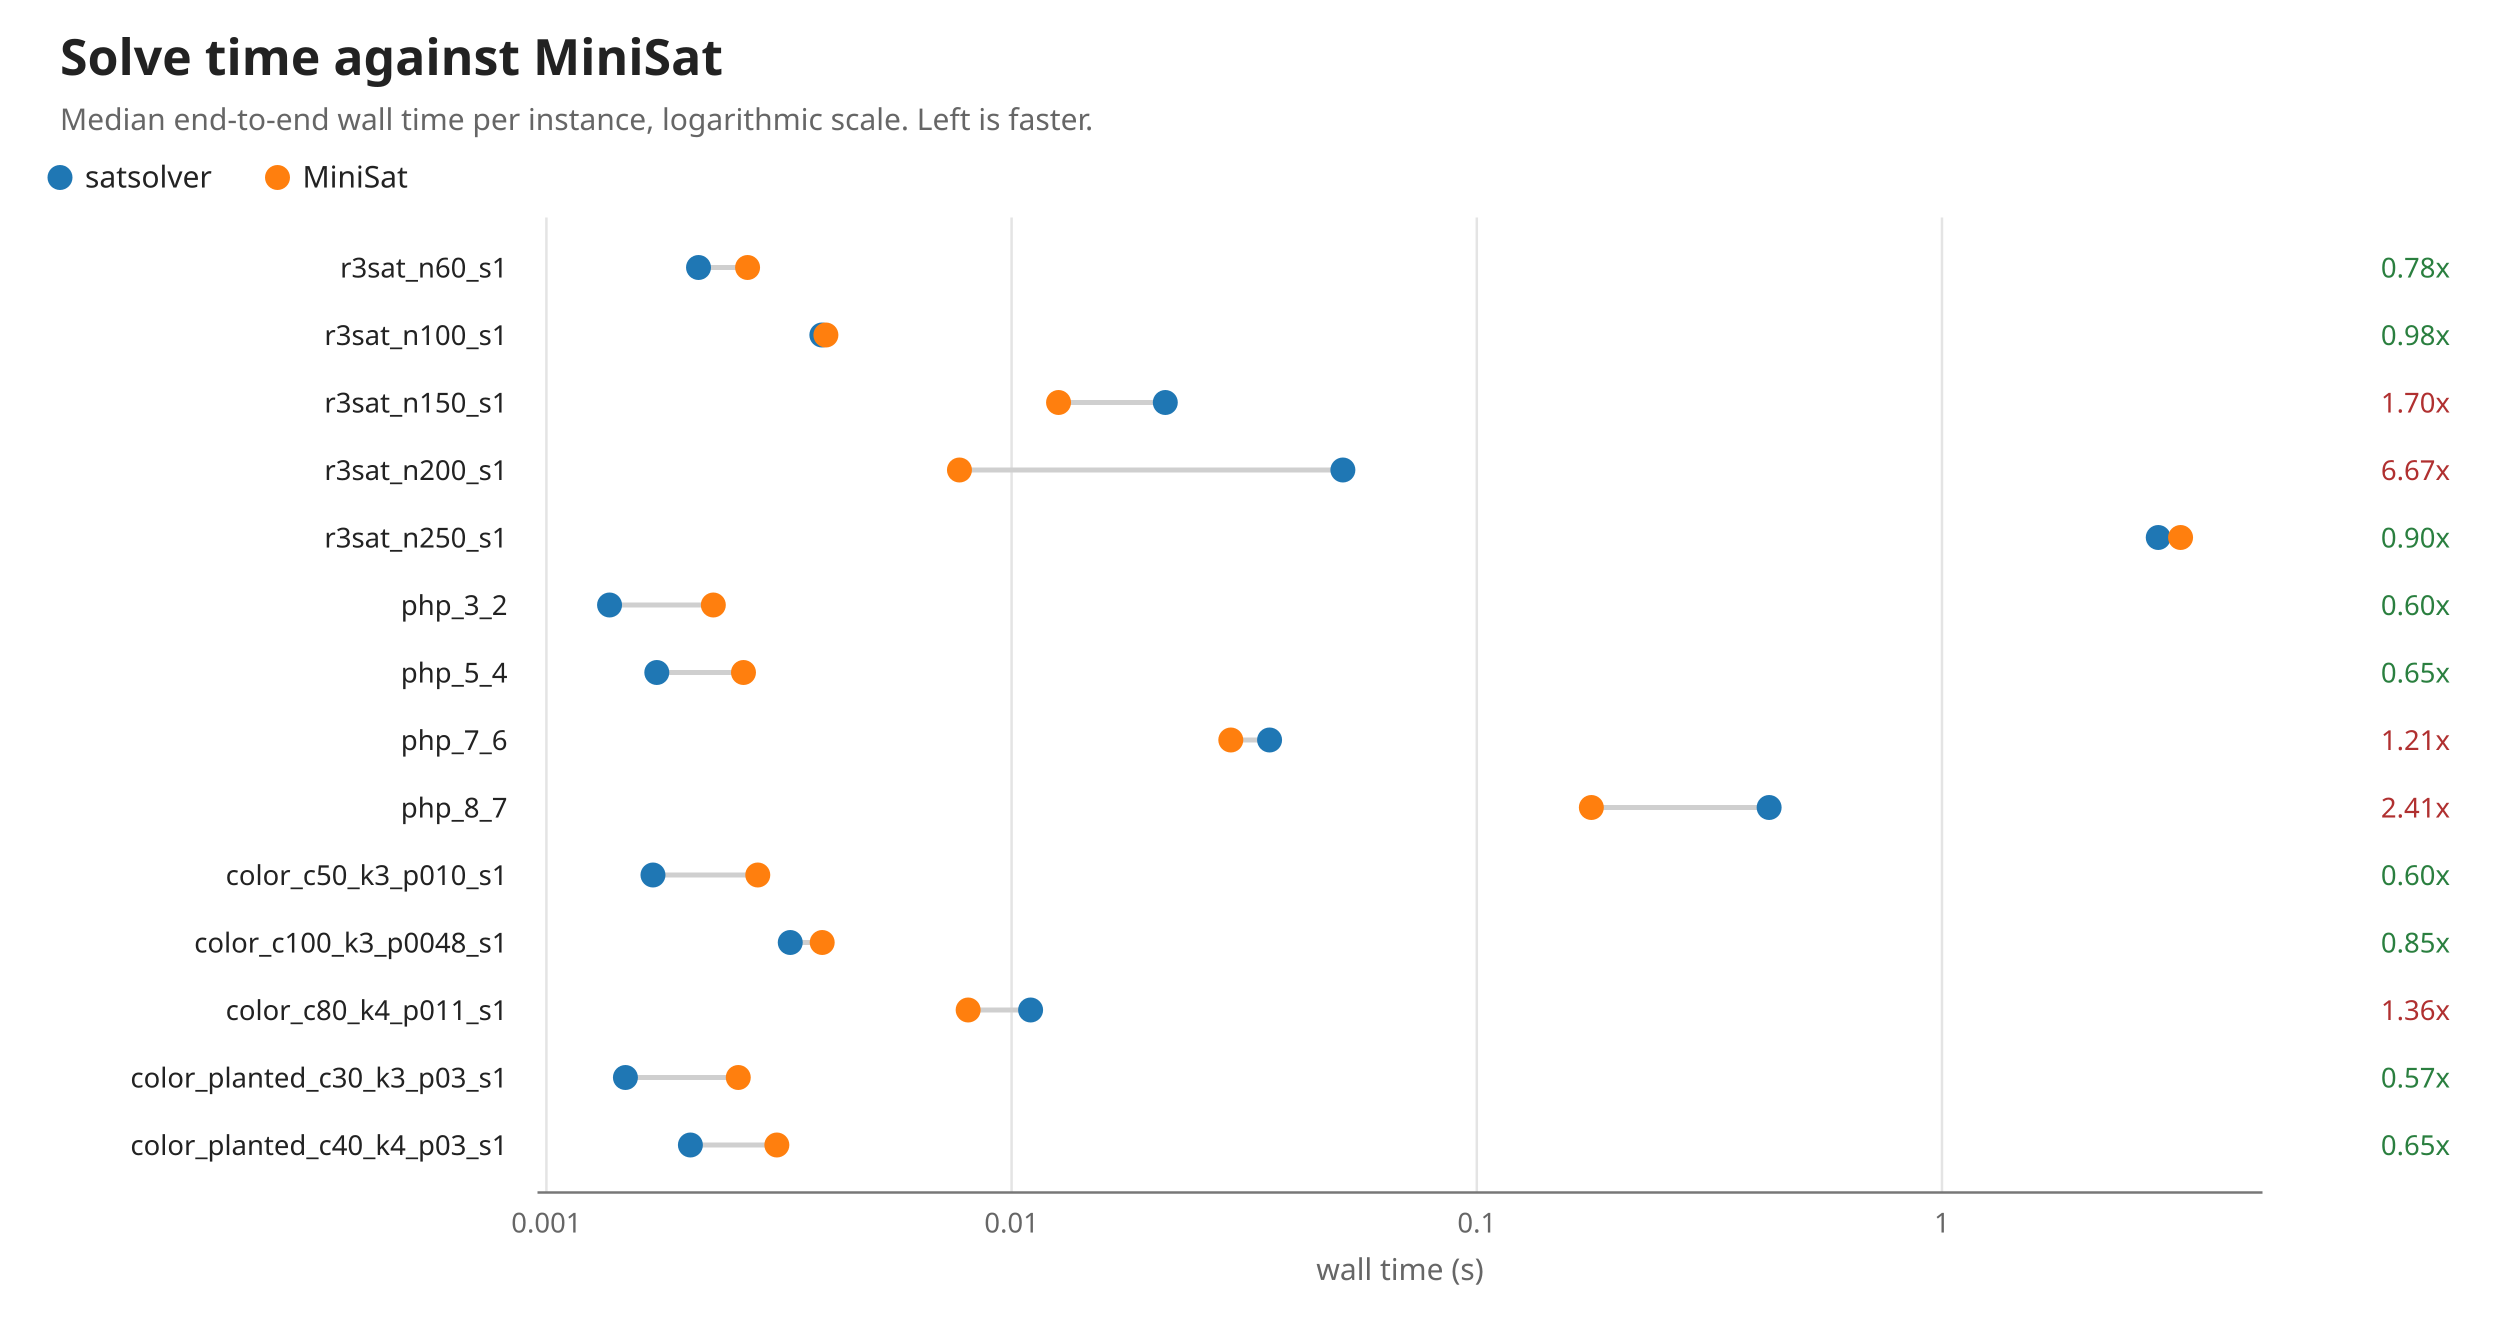
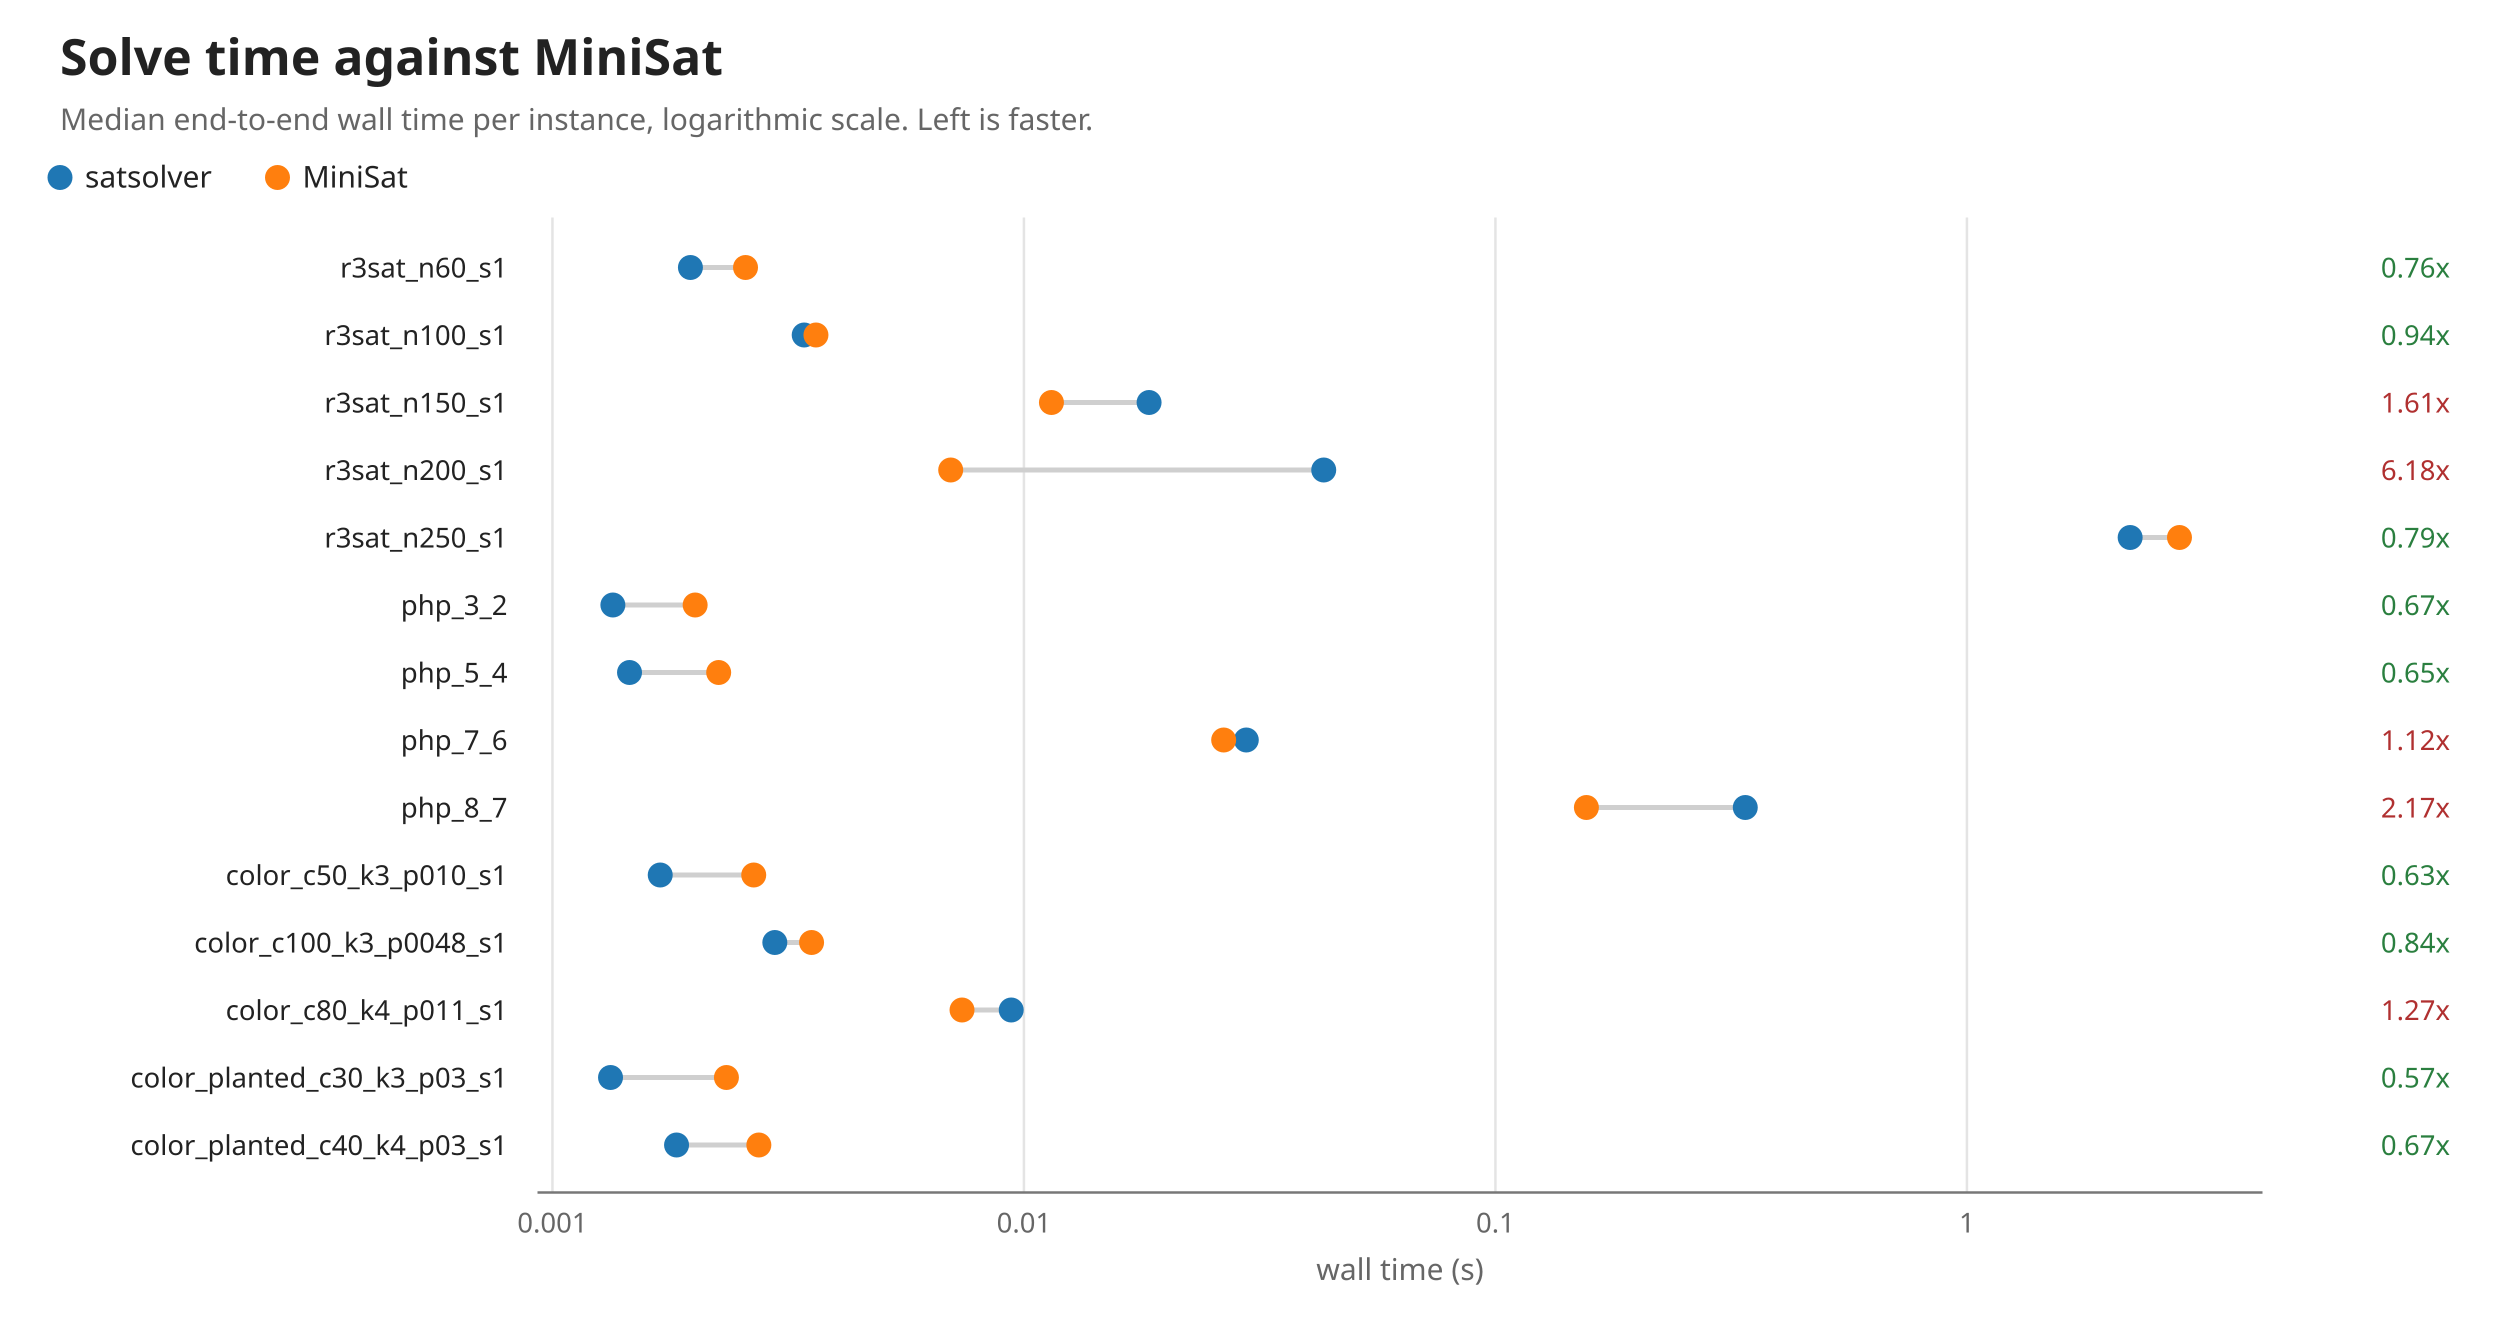
<svg xmlns="http://www.w3.org/2000/svg" width="1000" height="528" viewBox="0 0 1000 528">
  <rect width="1000" height="528" fill="#ffffff" />
  <text x="24.00" y="30.00" font-family="sans-serif" font-size="20.0" fill="#222222" font-weight="bold" text-anchor="start">Solve time against MiniSat</text>
  <text x="24.00" y="52.00" font-family="sans-serif" font-size="12.0" fill="#666666" font-weight="normal" text-anchor="start">Median end-to-end wall time per instance, logarithmic scale. Left is faster.</text>
  <circle cx="24.00" cy="71.00" r="5.00" fill="#1f77b4" stroke="none" stroke-width="1" />
  <text x="34.00" y="75.00" font-family="sans-serif" font-size="12.0" fill="#222222" font-weight="normal" text-anchor="start">satsolver</text>
  <circle cx="111.00" cy="71.00" r="5.00" fill="#ff7f0e" stroke="none" stroke-width="1" />
  <text x="121.00" y="75.00" font-family="sans-serif" font-size="12.0" fill="#222222" font-weight="normal" text-anchor="start">MiniSat</text>
-   <line x1="218.56" y1="87.00" x2="218.56" y2="477.00" stroke="#e4e4e4" stroke-width="1.00" />
-   <text x="218.56" y="493.00" font-family="sans-serif" font-size="11.0" fill="#666666" font-weight="normal" text-anchor="middle">0.001</text>
-   <line x1="404.64" y1="87.00" x2="404.64" y2="477.00" stroke="#e4e4e4" stroke-width="1.00" />
-   <text x="404.64" y="493.00" font-family="sans-serif" font-size="11.0" fill="#666666" font-weight="normal" text-anchor="middle">0.01</text>
-   <line x1="590.72" y1="87.00" x2="590.72" y2="477.00" stroke="#e4e4e4" stroke-width="1.00" />
-   <text x="590.72" y="493.00" font-family="sans-serif" font-size="11.0" fill="#666666" font-weight="normal" text-anchor="middle">0.1</text>
-   <line x1="776.79" y1="87.00" x2="776.79" y2="477.00" stroke="#e4e4e4" stroke-width="1.00" />
-   <text x="776.79" y="493.00" font-family="sans-serif" font-size="11.0" fill="#666666" font-weight="normal" text-anchor="middle">1</text>
+   <line x1="220.98" y1="87.00" x2="220.98" y2="477.00" stroke="#e4e4e4" stroke-width="1.00" />
+   <text x="220.98" y="493.00" font-family="sans-serif" font-size="11.0" fill="#666666" font-weight="normal" text-anchor="middle">0.001</text>
+   <line x1="409.57" y1="87.00" x2="409.57" y2="477.00" stroke="#e4e4e4" stroke-width="1.00" />
+   <text x="409.57" y="493.00" font-family="sans-serif" font-size="11.0" fill="#666666" font-weight="normal" text-anchor="middle">0.01</text>
+   <line x1="598.17" y1="87.00" x2="598.17" y2="477.00" stroke="#e4e4e4" stroke-width="1.00" />
+   <text x="598.17" y="493.00" font-family="sans-serif" font-size="11.0" fill="#666666" font-weight="normal" text-anchor="middle">0.1</text>
+   <line x1="786.77" y1="87.00" x2="786.77" y2="477.00" stroke="#e4e4e4" stroke-width="1.00" />
+   <text x="786.77" y="493.00" font-family="sans-serif" font-size="11.0" fill="#666666" font-weight="normal" text-anchor="middle">1</text>
  <text x="560.00" y="512.00" font-family="sans-serif" font-size="12.0" fill="#666666" font-weight="normal" text-anchor="middle">wall time (s)</text>
  <text x="203.00" y="111.00" font-family="sans-serif" font-size="11.0" fill="#222222" font-weight="normal" text-anchor="end">r3sat_n60_s1</text>
-   <line x1="279.41" y1="107.00" x2="299.03" y2="107.00" stroke="#cfcfcf" stroke-width="2.00" />
-   <circle cx="279.41" cy="107.00" r="5.00" fill="#1f77b4" stroke="none" stroke-width="1" />
-   <circle cx="299.03" cy="107.00" r="5.00" fill="#ff7f0e" stroke="none" stroke-width="1" />
-   <text x="980.00" y="111.00" font-family="sans-serif" font-size="11.0" fill="#2a7f3f" font-weight="normal" text-anchor="end">0.78x</text>
+   <line x1="276.17" y1="107.00" x2="298.21" y2="107.00" stroke="#cfcfcf" stroke-width="2.00" />
+   <circle cx="276.17" cy="107.00" r="5.00" fill="#1f77b4" stroke="none" stroke-width="1" />
+   <circle cx="298.21" cy="107.00" r="5.00" fill="#ff7f0e" stroke="none" stroke-width="1" />
+   <text x="980.00" y="111.00" font-family="sans-serif" font-size="11.0" fill="#2a7f3f" font-weight="normal" text-anchor="end">0.76x</text>
  <text x="203.00" y="138.00" font-family="sans-serif" font-size="11.0" fill="#222222" font-weight="normal" text-anchor="end">r3sat_n100_s1</text>
-   <line x1="328.74" y1="134.00" x2="330.36" y2="134.00" stroke="#cfcfcf" stroke-width="2.00" />
-   <circle cx="328.74" cy="134.00" r="5.00" fill="#1f77b4" stroke="none" stroke-width="1" />
-   <circle cx="330.36" cy="134.00" r="5.00" fill="#ff7f0e" stroke="none" stroke-width="1" />
-   <text x="980.00" y="138.00" font-family="sans-serif" font-size="11.0" fill="#2a7f3f" font-weight="normal" text-anchor="end">0.98x</text>
+   <line x1="321.68" y1="134.00" x2="326.38" y2="134.00" stroke="#cfcfcf" stroke-width="2.00" />
+   <circle cx="321.68" cy="134.00" r="5.00" fill="#1f77b4" stroke="none" stroke-width="1" />
+   <circle cx="326.38" cy="134.00" r="5.00" fill="#ff7f0e" stroke="none" stroke-width="1" />
+   <text x="980.00" y="138.00" font-family="sans-serif" font-size="11.0" fill="#2a7f3f" font-weight="normal" text-anchor="end">0.94x</text>
  <text x="203.00" y="165.00" font-family="sans-serif" font-size="11.0" fill="#222222" font-weight="normal" text-anchor="end">r3sat_n150_s1</text>
-   <line x1="466.12" y1="161.00" x2="423.42" y2="161.00" stroke="#cfcfcf" stroke-width="2.00" />
-   <circle cx="466.12" cy="161.00" r="5.00" fill="#1f77b4" stroke="none" stroke-width="1" />
-   <circle cx="423.42" cy="161.00" r="5.00" fill="#ff7f0e" stroke="none" stroke-width="1" />
-   <text x="980.00" y="165.00" font-family="sans-serif" font-size="11.0" fill="#b03030" font-weight="normal" text-anchor="end">1.70x</text>
+   <line x1="459.63" y1="161.00" x2="420.58" y2="161.00" stroke="#cfcfcf" stroke-width="2.00" />
+   <circle cx="459.63" cy="161.00" r="5.00" fill="#1f77b4" stroke="none" stroke-width="1" />
+   <circle cx="420.58" cy="161.00" r="5.00" fill="#ff7f0e" stroke="none" stroke-width="1" />
+   <text x="980.00" y="165.00" font-family="sans-serif" font-size="11.0" fill="#b03030" font-weight="normal" text-anchor="end">1.61x</text>
  <text x="203.00" y="192.00" font-family="sans-serif" font-size="11.0" fill="#222222" font-weight="normal" text-anchor="end">r3sat_n200_s1</text>
-   <line x1="537.15" y1="188.00" x2="383.78" y2="188.00" stroke="#cfcfcf" stroke-width="2.00" />
-   <circle cx="537.15" cy="188.00" r="5.00" fill="#1f77b4" stroke="none" stroke-width="1" />
-   <circle cx="383.78" cy="188.00" r="5.00" fill="#ff7f0e" stroke="none" stroke-width="1" />
-   <text x="980.00" y="192.00" font-family="sans-serif" font-size="11.0" fill="#b03030" font-weight="normal" text-anchor="end">6.67x</text>
+   <line x1="529.49" y1="188.00" x2="380.28" y2="188.00" stroke="#cfcfcf" stroke-width="2.00" />
+   <circle cx="529.49" cy="188.00" r="5.00" fill="#1f77b4" stroke="none" stroke-width="1" />
+   <circle cx="380.28" cy="188.00" r="5.00" fill="#ff7f0e" stroke="none" stroke-width="1" />
+   <text x="980.00" y="192.00" font-family="sans-serif" font-size="11.0" fill="#b03030" font-weight="normal" text-anchor="end">6.18x</text>
  <text x="203.00" y="219.00" font-family="sans-serif" font-size="11.0" fill="#222222" font-weight="normal" text-anchor="end">r3sat_n250_s1</text>
-   <line x1="863.30" y1="215.00" x2="872.23" y2="215.00" stroke="#cfcfcf" stroke-width="2.00" />
-   <circle cx="863.30" cy="215.00" r="5.00" fill="#1f77b4" stroke="none" stroke-width="1" />
-   <circle cx="872.23" cy="215.00" r="5.00" fill="#ff7f0e" stroke="none" stroke-width="1" />
-   <text x="980.00" y="219.00" font-family="sans-serif" font-size="11.0" fill="#2a7f3f" font-weight="normal" text-anchor="end">0.90x</text>
+   <line x1="852.06" y1="215.00" x2="871.79" y2="215.00" stroke="#cfcfcf" stroke-width="2.00" />
+   <circle cx="852.06" cy="215.00" r="5.00" fill="#1f77b4" stroke="none" stroke-width="1" />
+   <circle cx="871.79" cy="215.00" r="5.00" fill="#ff7f0e" stroke="none" stroke-width="1" />
+   <text x="980.00" y="219.00" font-family="sans-serif" font-size="11.0" fill="#2a7f3f" font-weight="normal" text-anchor="end">0.79x</text>
  <text x="203.00" y="246.00" font-family="sans-serif" font-size="11.0" fill="#222222" font-weight="normal" text-anchor="end">php_3_2</text>
-   <line x1="243.82" y1="242.00" x2="285.33" y2="242.00" stroke="#cfcfcf" stroke-width="2.00" />
-   <circle cx="243.82" cy="242.00" r="5.00" fill="#1f77b4" stroke="none" stroke-width="1" />
-   <circle cx="285.33" cy="242.00" r="5.00" fill="#ff7f0e" stroke="none" stroke-width="1" />
-   <text x="980.00" y="246.00" font-family="sans-serif" font-size="11.0" fill="#2a7f3f" font-weight="normal" text-anchor="end">0.60x</text>
+   <line x1="245.15" y1="242.00" x2="278.06" y2="242.00" stroke="#cfcfcf" stroke-width="2.00" />
+   <circle cx="245.15" cy="242.00" r="5.00" fill="#1f77b4" stroke="none" stroke-width="1" />
+   <circle cx="278.06" cy="242.00" r="5.00" fill="#ff7f0e" stroke="none" stroke-width="1" />
+   <text x="980.00" y="246.00" font-family="sans-serif" font-size="11.0" fill="#2a7f3f" font-weight="normal" text-anchor="end">0.67x</text>
  <text x="203.00" y="273.00" font-family="sans-serif" font-size="11.0" fill="#222222" font-weight="normal" text-anchor="end">php_5_4</text>
-   <line x1="262.72" y1="269.00" x2="297.39" y2="269.00" stroke="#cfcfcf" stroke-width="2.00" />
-   <circle cx="262.72" cy="269.00" r="5.00" fill="#1f77b4" stroke="none" stroke-width="1" />
-   <circle cx="297.39" cy="269.00" r="5.00" fill="#ff7f0e" stroke="none" stroke-width="1" />
+   <line x1="251.81" y1="269.00" x2="287.47" y2="269.00" stroke="#cfcfcf" stroke-width="2.00" />
+   <circle cx="251.81" cy="269.00" r="5.00" fill="#1f77b4" stroke="none" stroke-width="1" />
+   <circle cx="287.47" cy="269.00" r="5.00" fill="#ff7f0e" stroke="none" stroke-width="1" />
  <text x="980.00" y="273.00" font-family="sans-serif" font-size="11.0" fill="#2a7f3f" font-weight="normal" text-anchor="end">0.65x</text>
  <text x="203.00" y="300.00" font-family="sans-serif" font-size="11.0" fill="#222222" font-weight="normal" text-anchor="end">php_7_6</text>
-   <line x1="507.83" y1="296.00" x2="492.32" y2="296.00" stroke="#cfcfcf" stroke-width="2.00" />
-   <circle cx="507.83" cy="296.00" r="5.00" fill="#1f77b4" stroke="none" stroke-width="1" />
-   <circle cx="492.32" cy="296.00" r="5.00" fill="#ff7f0e" stroke="none" stroke-width="1" />
-   <text x="980.00" y="300.00" font-family="sans-serif" font-size="11.0" fill="#b03030" font-weight="normal" text-anchor="end">1.21x</text>
+   <line x1="498.52" y1="296.00" x2="489.47" y2="296.00" stroke="#cfcfcf" stroke-width="2.00" />
+   <circle cx="498.52" cy="296.00" r="5.00" fill="#1f77b4" stroke="none" stroke-width="1" />
+   <circle cx="489.47" cy="296.00" r="5.00" fill="#ff7f0e" stroke="none" stroke-width="1" />
+   <text x="980.00" y="300.00" font-family="sans-serif" font-size="11.0" fill="#b03030" font-weight="normal" text-anchor="end">1.12x</text>
  <text x="203.00" y="327.00" font-family="sans-serif" font-size="11.0" fill="#222222" font-weight="normal" text-anchor="end">php_8_7</text>
-   <line x1="707.65" y1="323.00" x2="636.54" y2="323.00" stroke="#cfcfcf" stroke-width="2.00" />
-   <circle cx="707.65" cy="323.00" r="5.00" fill="#1f77b4" stroke="none" stroke-width="1" />
-   <circle cx="636.54" cy="323.00" r="5.00" fill="#ff7f0e" stroke="none" stroke-width="1" />
-   <text x="980.00" y="327.00" font-family="sans-serif" font-size="11.0" fill="#b03030" font-weight="normal" text-anchor="end">2.41x</text>
+   <line x1="698.11" y1="323.00" x2="634.56" y2="323.00" stroke="#cfcfcf" stroke-width="2.00" />
+   <circle cx="698.11" cy="323.00" r="5.00" fill="#1f77b4" stroke="none" stroke-width="1" />
+   <circle cx="634.56" cy="323.00" r="5.00" fill="#ff7f0e" stroke="none" stroke-width="1" />
+   <text x="980.00" y="327.00" font-family="sans-serif" font-size="11.0" fill="#b03030" font-weight="normal" text-anchor="end">2.17x</text>
  <text x="203.00" y="354.00" font-family="sans-serif" font-size="11.0" fill="#222222" font-weight="normal" text-anchor="end">color_c50_k3_p010_s1</text>
-   <line x1="261.19" y1="350.00" x2="303.11" y2="350.00" stroke="#cfcfcf" stroke-width="2.00" />
-   <circle cx="261.19" cy="350.00" r="5.00" fill="#1f77b4" stroke="none" stroke-width="1" />
-   <circle cx="303.11" cy="350.00" r="5.00" fill="#ff7f0e" stroke="none" stroke-width="1" />
-   <text x="980.00" y="354.00" font-family="sans-serif" font-size="11.0" fill="#2a7f3f" font-weight="normal" text-anchor="end">0.60x</text>
+   <line x1="264.09" y1="350.00" x2="301.49" y2="350.00" stroke="#cfcfcf" stroke-width="2.00" />
+   <circle cx="264.09" cy="350.00" r="5.00" fill="#1f77b4" stroke="none" stroke-width="1" />
+   <circle cx="301.49" cy="350.00" r="5.00" fill="#ff7f0e" stroke="none" stroke-width="1" />
+   <text x="980.00" y="354.00" font-family="sans-serif" font-size="11.0" fill="#2a7f3f" font-weight="normal" text-anchor="end">0.63x</text>
  <text x="203.00" y="381.00" font-family="sans-serif" font-size="11.0" fill="#222222" font-weight="normal" text-anchor="end">color_c100_k3_p0048_s1</text>
-   <line x1="316.10" y1="377.00" x2="328.88" y2="377.00" stroke="#cfcfcf" stroke-width="2.00" />
-   <circle cx="316.10" cy="377.00" r="5.00" fill="#1f77b4" stroke="none" stroke-width="1" />
-   <circle cx="328.88" cy="377.00" r="5.00" fill="#ff7f0e" stroke="none" stroke-width="1" />
-   <text x="980.00" y="381.00" font-family="sans-serif" font-size="11.0" fill="#2a7f3f" font-weight="normal" text-anchor="end">0.85x</text>
+   <line x1="309.93" y1="377.00" x2="324.63" y2="377.00" stroke="#cfcfcf" stroke-width="2.00" />
+   <circle cx="309.93" cy="377.00" r="5.00" fill="#1f77b4" stroke="none" stroke-width="1" />
+   <circle cx="324.63" cy="377.00" r="5.00" fill="#ff7f0e" stroke="none" stroke-width="1" />
+   <text x="980.00" y="381.00" font-family="sans-serif" font-size="11.0" fill="#2a7f3f" font-weight="normal" text-anchor="end">0.84x</text>
  <text x="203.00" y="408.00" font-family="sans-serif" font-size="11.0" fill="#222222" font-weight="normal" text-anchor="end">color_c80_k4_p011_s1</text>
-   <line x1="412.24" y1="404.00" x2="387.26" y2="404.00" stroke="#cfcfcf" stroke-width="2.00" />
-   <circle cx="412.24" cy="404.00" r="5.00" fill="#1f77b4" stroke="none" stroke-width="1" />
-   <circle cx="387.26" cy="404.00" r="5.00" fill="#ff7f0e" stroke="none" stroke-width="1" />
-   <text x="980.00" y="408.00" font-family="sans-serif" font-size="11.0" fill="#b03030" font-weight="normal" text-anchor="end">1.36x</text>
+   <line x1="404.49" y1="404.00" x2="384.81" y2="404.00" stroke="#cfcfcf" stroke-width="2.00" />
+   <circle cx="404.49" cy="404.00" r="5.00" fill="#1f77b4" stroke="none" stroke-width="1" />
+   <circle cx="384.81" cy="404.00" r="5.00" fill="#ff7f0e" stroke="none" stroke-width="1" />
+   <text x="980.00" y="408.00" font-family="sans-serif" font-size="11.0" fill="#b03030" font-weight="normal" text-anchor="end">1.27x</text>
  <text x="203.00" y="435.00" font-family="sans-serif" font-size="11.0" fill="#222222" font-weight="normal" text-anchor="end">color_planted_c30_k3_p03_s1</text>
-   <line x1="250.17" y1="431.00" x2="295.31" y2="431.00" stroke="#cfcfcf" stroke-width="2.00" />
-   <circle cx="250.17" cy="431.00" r="5.00" fill="#1f77b4" stroke="none" stroke-width="1" />
-   <circle cx="295.31" cy="431.00" r="5.00" fill="#ff7f0e" stroke="none" stroke-width="1" />
+   <line x1="244.21" y1="431.00" x2="290.57" y2="431.00" stroke="#cfcfcf" stroke-width="2.00" />
+   <circle cx="244.21" cy="431.00" r="5.00" fill="#1f77b4" stroke="none" stroke-width="1" />
+   <circle cx="290.57" cy="431.00" r="5.00" fill="#ff7f0e" stroke="none" stroke-width="1" />
  <text x="980.00" y="435.00" font-family="sans-serif" font-size="11.0" fill="#2a7f3f" font-weight="normal" text-anchor="end">0.57x</text>
  <text x="203.00" y="462.00" font-family="sans-serif" font-size="11.0" fill="#222222" font-weight="normal" text-anchor="end">color_planted_c40_k4_p03_s1</text>
-   <line x1="276.16" y1="458.00" x2="310.74" y2="458.00" stroke="#cfcfcf" stroke-width="2.00" />
-   <circle cx="276.16" cy="458.00" r="5.00" fill="#1f77b4" stroke="none" stroke-width="1" />
-   <circle cx="310.74" cy="458.00" r="5.00" fill="#ff7f0e" stroke="none" stroke-width="1" />
-   <text x="980.00" y="462.00" font-family="sans-serif" font-size="11.0" fill="#2a7f3f" font-weight="normal" text-anchor="end">0.65x</text>
+   <line x1="270.62" y1="458.00" x2="303.54" y2="458.00" stroke="#cfcfcf" stroke-width="2.00" />
+   <circle cx="270.62" cy="458.00" r="5.00" fill="#1f77b4" stroke="none" stroke-width="1" />
+   <circle cx="303.54" cy="458.00" r="5.00" fill="#ff7f0e" stroke="none" stroke-width="1" />
+   <text x="980.00" y="462.00" font-family="sans-serif" font-size="11.0" fill="#2a7f3f" font-weight="normal" text-anchor="end">0.67x</text>
  <line x1="215.00" y1="477.00" x2="905.00" y2="477.00" stroke="#777777" stroke-width="1.00" />
</svg>
